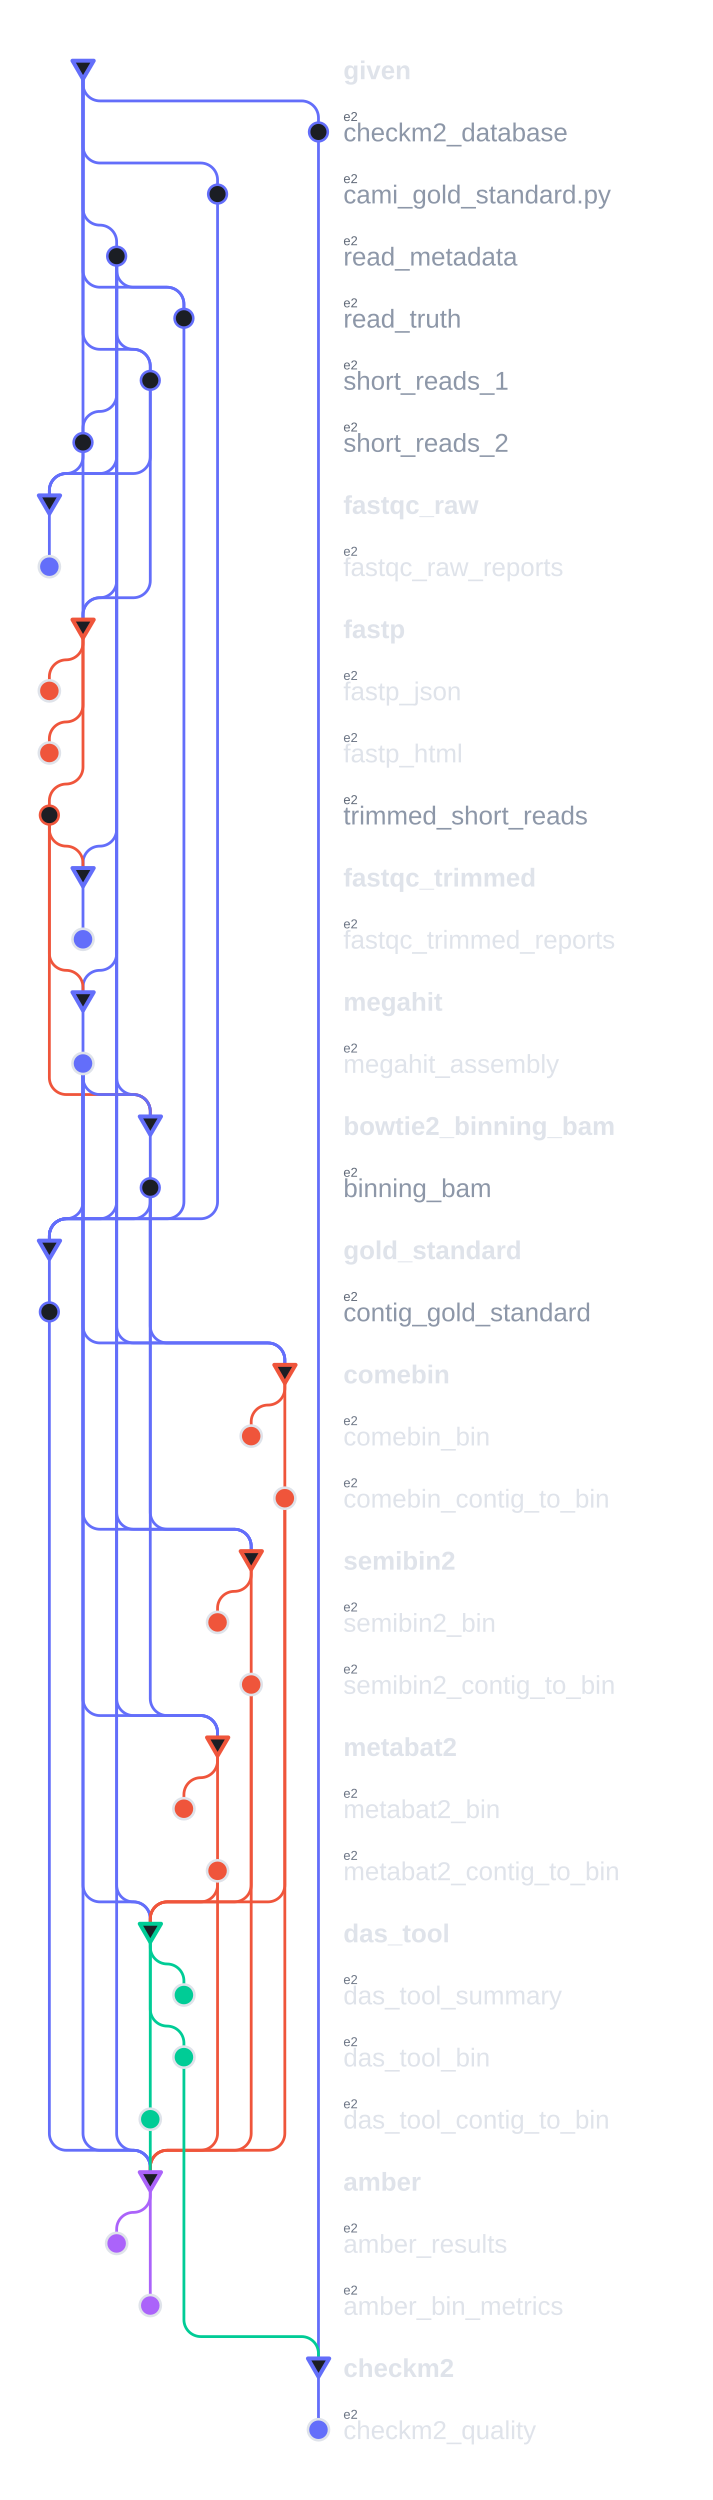
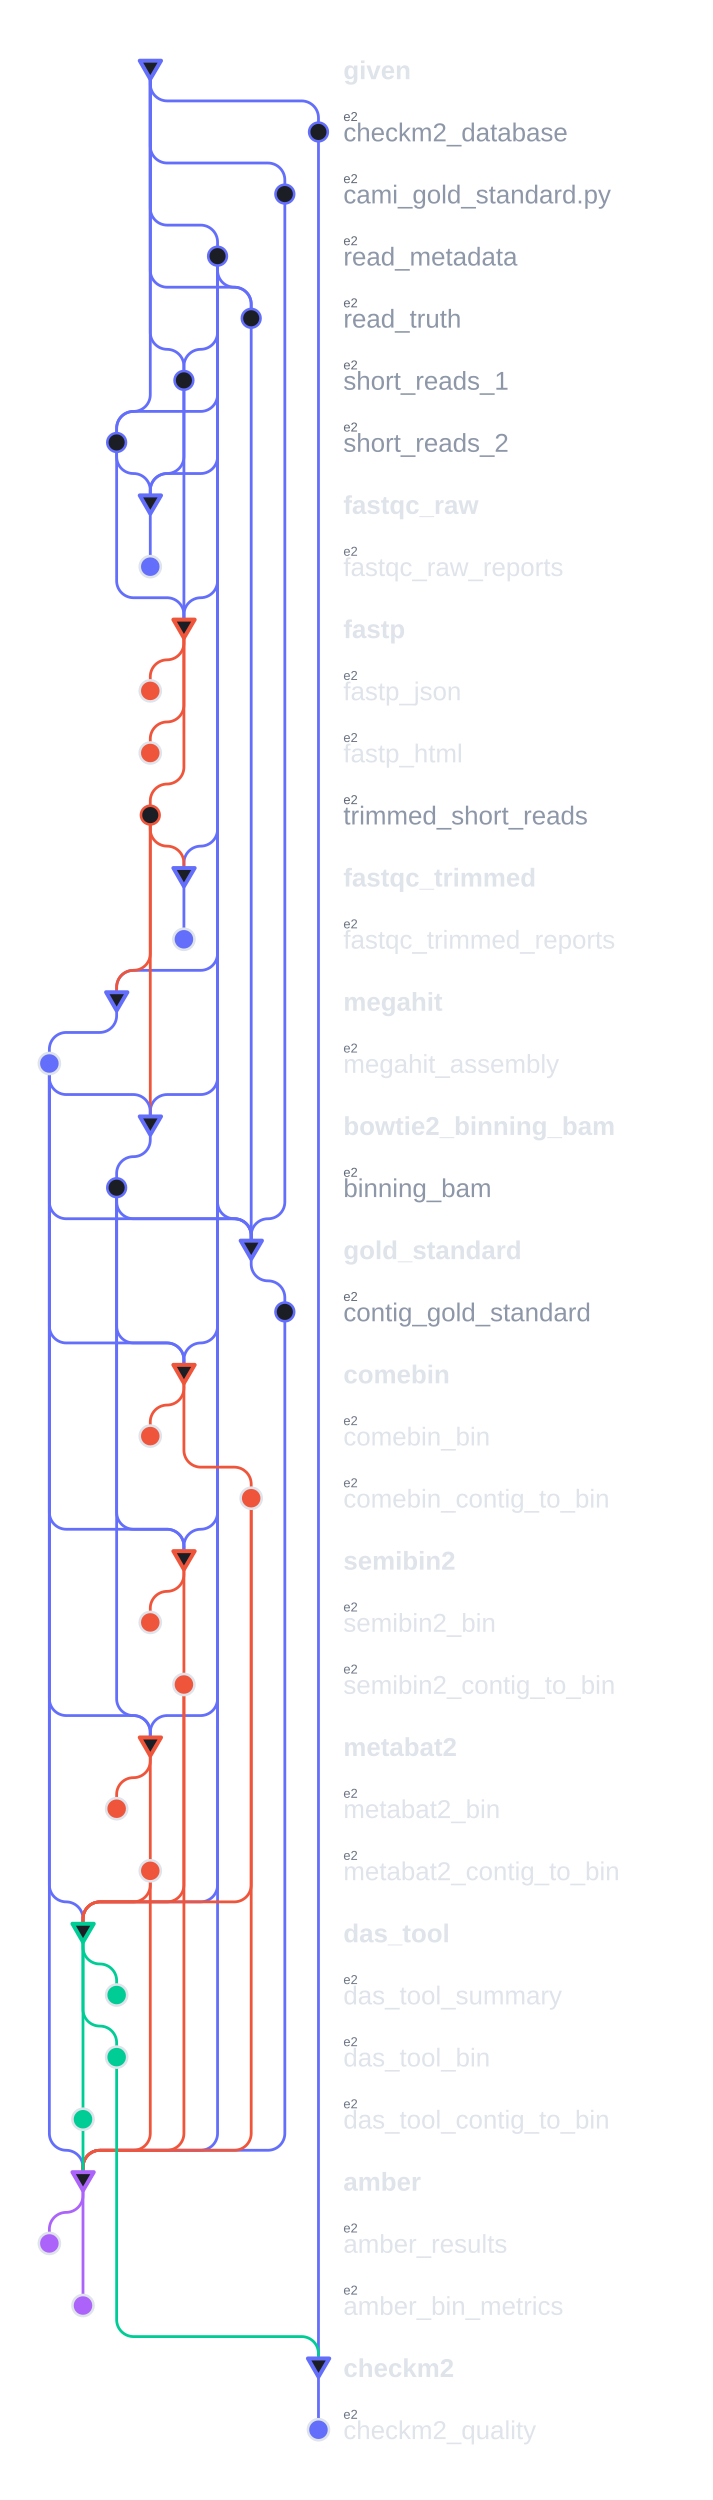
<svg xmlns="http://www.w3.org/2000/svg" width="358" height="1256" viewBox="0 0 358 1256">
  <g fill="none" stroke="#8D97A8" stroke-width="1.4" stroke-linejoin="round" stroke-linecap="round">
-     <path d="M 41.7,39.7 L 41.7,42.2 A 8.5,8.5 0 0 0 50.2,50.7 L 151.6,50.7 A 8.5,8.5 0 0 1 160.0,59.2 L 160.0,61.6" stroke="#636EFA" />
-     <path d="M 41.7,39.7 L 41.7,73.5 A 8.5,8.5 0 0 0 50.2,81.9 L 100.9,81.9 A 8.5,8.5 0 0 1 109.3,90.4 L 109.3,92.8" stroke="#636EFA" />
-     <path d="M 41.7,39.7 L 41.7,104.6 A 8.4,8.4 0 0 0 50.2,113.1 A 8.4,8.4 0 0 1 58.6,121.5 L 58.6,124.0" stroke="#636EFA" />
-     <path d="M 41.7,39.7 L 41.7,135.9 A 8.5,8.5 0 0 0 50.2,144.3 L 84.0,144.3 A 8.5,8.5 0 0 1 92.4,152.8 L 92.4,155.2" stroke="#636EFA" />
-     <path d="M 41.7,39.7 L 41.7,167.1 A 8.5,8.5 0 0 0 50.2,175.5 L 67.1,175.5 A 8.5,8.5 0 0 1 75.5,183.9 L 75.5,186.4" stroke="#636EFA" />
-     <path d="M 41.7,39.7 L 41.7,217.6" stroke="#636EFA" />
+     <path d="M 75.5,39.7 L 75.5,42.2 A 8.5,8.5 0 0 0 84.0,50.7 L 151.6,50.7 A 8.5,8.5 0 0 1 160.0,59.2 L 160.0,61.6" stroke="#636EFA" />
+     <path d="M 75.5,39.7 L 75.5,73.5 A 8.5,8.5 0 0 0 84.0,81.9 L 134.7,81.9 A 8.5,8.5 0 0 1 143.1,90.4 L 143.1,92.8" stroke="#636EFA" />
+     <path d="M 75.5,39.7 L 75.5,104.6 A 8.5,8.5 0 0 0 84.0,113.1 L 100.9,113.1 A 8.5,8.5 0 0 1 109.3,121.5 L 109.3,124.0" stroke="#636EFA" />
+     <path d="M 75.5,39.7 L 75.5,135.9 A 8.5,8.5 0 0 0 84.0,144.3 L 117.8,144.3 A 8.5,8.5 0 0 1 126.2,152.8 L 126.2,155.2" stroke="#636EFA" />
+     <path d="M 75.5,39.7 L 75.5,167.1 A 8.5,8.5 0 0 0 84.0,175.5 A 8.5,8.5 0 0 1 92.4,183.9 L 92.4,186.4" stroke="#636EFA" />
+     <path d="M 75.5,39.7 L 75.5,198.2 A 8.4,8.4 0 0 1 67.1,206.7 A 8.4,8.4 0 0 0 58.6,215.1 L 58.6,217.6" stroke="#636EFA" />
    <path d="M 160.0,71.0 L 160.0,1184.9" stroke="#636EFA" />
-     <path d="M 109.3,102.2 L 109.3,603.8 A 8.5,8.5 0 0 1 100.9,612.3 L 33.3,612.3 A 8.5,8.5 0 0 0 24.8,620.8 L 24.8,623.3" stroke="#636EFA" />
-     <path d="M 58.6,133.4 L 58.6,135.9 A 8.5,8.5 0 0 0 67.1,144.3 L 84.0,144.3 A 8.5,8.5 0 0 1 92.4,152.8 L 92.4,155.2" stroke="#636EFA" />
-     <path d="M 58.6,133.4 L 58.6,167.1 A 8.4,8.4 0 0 0 67.1,175.5 A 8.4,8.4 0 0 1 75.5,183.9 L 75.5,186.4" stroke="#636EFA" />
-     <path d="M 58.6,133.4 L 58.6,198.2 A 8.4,8.4 0 0 1 50.2,206.7 A 8.4,8.4 0 0 0 41.7,215.1 L 41.7,217.6" stroke="#636EFA" />
-     <path d="M 58.6,133.4 L 58.6,229.4 A 8.5,8.5 0 0 1 50.2,237.9 L 33.3,237.9 A 8.5,8.5 0 0 0 24.8,246.3 L 24.8,248.9" stroke="#636EFA" />
-     <path d="M 58.6,133.4 L 58.6,291.8 A 8.4,8.4 0 0 1 50.2,300.3 A 8.4,8.4 0 0 0 41.7,308.7 L 41.7,311.3" stroke="#636EFA" />
-     <path d="M 58.6,133.4 L 58.6,416.7 A 8.4,8.4 0 0 1 50.2,425.1 A 8.4,8.4 0 0 0 41.7,433.6 L 41.7,436.1" stroke="#636EFA" />
-     <path d="M 58.6,133.4 L 58.6,479.1 A 8.4,8.4 0 0 1 50.2,487.5 A 8.4,8.4 0 0 0 41.7,495.9 L 41.7,498.5" stroke="#636EFA" />
-     <path d="M 58.6,133.4 L 58.6,541.4 A 8.4,8.4 0 0 0 67.1,549.9 A 8.4,8.4 0 0 1 75.5,558.4 L 75.5,560.9" stroke="#636EFA" />
-     <path d="M 58.6,133.4 L 58.6,603.8 A 8.5,8.5 0 0 1 50.2,612.3 L 33.3,612.3 A 8.5,8.5 0 0 0 24.8,620.8 L 24.8,623.3" stroke="#636EFA" />
-     <path d="M 58.6,133.4 L 58.6,666.2 A 8.5,8.5 0 0 0 67.1,674.7 L 134.7,674.7 A 8.5,8.5 0 0 1 143.1,683.2 L 143.1,685.7" stroke="#636EFA" />
-     <path d="M 58.6,133.4 L 58.6,759.8 A 8.5,8.5 0 0 0 67.1,768.3 L 117.8,768.3 A 8.5,8.5 0 0 1 126.2,776.8 L 126.2,779.3" stroke="#636EFA" />
-     <path d="M 58.6,133.4 L 58.6,853.4 A 8.5,8.5 0 0 0 67.1,861.9 L 100.9,861.9 A 8.5,8.5 0 0 1 109.3,870.4 L 109.3,872.9" stroke="#636EFA" />
-     <path d="M 58.6,133.4 L 58.6,947.0 A 8.4,8.4 0 0 0 67.1,955.5 A 8.4,8.4 0 0 1 75.5,964.0 L 75.5,966.5" stroke="#636EFA" />
-     <path d="M 58.6,133.4 L 58.6,1071.8 A 8.4,8.4 0 0 0 67.1,1080.3 A 8.4,8.4 0 0 1 75.5,1088.8 L 75.5,1091.3" stroke="#636EFA" />
-     <path d="M 92.4,164.6 L 92.4,603.8 A 8.5,8.5 0 0 1 84.0,612.3 L 33.3,612.3 A 8.5,8.5 0 0 0 24.8,620.8 L 24.8,623.3" stroke="#636EFA" />
-     <path d="M 75.5,195.8 L 75.5,229.4 A 8.5,8.5 0 0 1 67.1,237.9 L 33.3,237.9 A 8.5,8.5 0 0 0 24.8,246.3 L 24.8,248.9" stroke="#636EFA" />
-     <path d="M 75.5,195.8 L 75.5,291.8 A 8.5,8.5 0 0 1 67.1,300.3 L 50.2,300.3 A 8.5,8.5 0 0 0 41.7,308.7 L 41.7,311.3" stroke="#636EFA" />
-     <path d="M 41.7,227.0 L 41.7,229.4 A 8.5,8.5 0 0 1 33.3,237.9 A 8.5,8.5 0 0 0 24.8,246.3 L 24.8,248.9" stroke="#636EFA" />
-     <path d="M 41.7,227.0 L 41.7,311.3" stroke="#636EFA" />
-     <path d="M 24.8,258.1 L 24.8,279.4" stroke="#636EFA" />
-     <path d="M 41.7,320.5 L 41.7,323.1 A 8.5,8.5 0 0 1 33.3,331.5 A 8.5,8.5 0 0 0 24.8,339.9 L 24.8,341.8" stroke="#EF553B" />
-     <path d="M 41.7,320.5 L 41.7,354.2 A 8.5,8.5 0 0 1 33.3,362.7 A 8.5,8.5 0 0 0 24.8,371.1 L 24.8,373.0" stroke="#EF553B" />
-     <path d="M 41.7,320.5 L 41.7,385.4 A 8.5,8.5 0 0 1 33.3,393.9 A 8.5,8.5 0 0 0 24.8,402.3 L 24.8,404.8" stroke="#EF553B" />
-     <path d="M 24.8,414.2 L 24.8,416.7 A 8.5,8.5 0 0 0 33.3,425.1 A 8.5,8.5 0 0 1 41.7,433.6 L 41.7,436.1" stroke="#EF553B" />
-     <path d="M 24.8,414.2 L 24.8,479.1 A 8.5,8.5 0 0 0 33.3,487.5 A 8.5,8.5 0 0 1 41.7,495.9 L 41.7,498.5" stroke="#EF553B" />
-     <path d="M 24.8,414.2 L 24.8,541.4 A 8.5,8.5 0 0 0 33.3,549.9 L 67.1,549.9 A 8.5,8.5 0 0 1 75.5,558.4 L 75.5,560.9" stroke="#EF553B" />
-     <path d="M 41.7,445.3 L 41.7,466.6" stroke="#636EFA" />
-     <path d="M 41.7,507.7 L 41.7,529.0" stroke="#636EFA" />
-     <path d="M 41.7,539.6 L 41.7,541.4 A 8.5,8.5 0 0 0 50.2,549.9 L 67.1,549.9 A 8.5,8.5 0 0 1 75.5,558.4 L 75.5,560.9" stroke="#636EFA" />
-     <path d="M 41.7,539.6 L 41.7,603.8 A 8.5,8.5 0 0 1 33.3,612.3 A 8.5,8.5 0 0 0 24.8,620.8 L 24.8,623.3" stroke="#636EFA" />
-     <path d="M 41.7,539.6 L 41.7,666.2 A 8.5,8.5 0 0 0 50.2,674.7 L 134.7,674.7 A 8.5,8.5 0 0 1 143.1,683.2 L 143.1,685.7" stroke="#636EFA" />
-     <path d="M 41.7,539.6 L 41.7,759.8 A 8.5,8.5 0 0 0 50.2,768.3 L 117.8,768.3 A 8.5,8.5 0 0 1 126.2,776.8 L 126.2,779.3" stroke="#636EFA" />
-     <path d="M 41.7,539.6 L 41.7,853.4 A 8.5,8.5 0 0 0 50.2,861.9 L 100.9,861.9 A 8.5,8.5 0 0 1 109.3,870.4 L 109.3,872.9" stroke="#636EFA" />
-     <path d="M 41.7,539.6 L 41.7,947.0 A 8.5,8.5 0 0 0 50.2,955.5 L 67.1,955.5 A 8.5,8.5 0 0 1 75.5,964.0 L 75.5,966.5" stroke="#636EFA" />
-     <path d="M 41.7,539.6 L 41.7,1071.8 A 8.5,8.5 0 0 0 50.2,1080.3 L 67.1,1080.3 A 8.5,8.5 0 0 1 75.5,1088.8 L 75.5,1091.3" stroke="#636EFA" />
-     <path d="M 75.5,570.1 L 75.5,592.0" stroke="#636EFA" />
-     <path d="M 75.5,601.4 L 75.5,603.8 A 8.5,8.5 0 0 1 67.1,612.3 L 33.3,612.3 A 8.5,8.5 0 0 0 24.8,620.8 L 24.8,623.3" stroke="#636EFA" />
-     <path d="M 75.5,601.4 L 75.5,666.2 A 8.5,8.5 0 0 0 84.0,674.7 L 134.7,674.7 A 8.5,8.5 0 0 1 143.1,683.2 L 143.1,685.7" stroke="#636EFA" />
-     <path d="M 75.5,601.4 L 75.5,759.8 A 8.5,8.5 0 0 0 84.0,768.3 L 117.8,768.3 A 8.5,8.5 0 0 1 126.2,776.8 L 126.2,779.3" stroke="#636EFA" />
-     <path d="M 75.5,601.4 L 75.5,853.4 A 8.5,8.5 0 0 0 84.0,861.9 L 100.9,861.9 A 8.5,8.5 0 0 1 109.3,870.4 L 109.3,872.9" stroke="#636EFA" />
-     <path d="M 24.8,632.5 L 24.8,654.4" stroke="#636EFA" />
-     <path d="M 24.8,663.8 L 24.8,1071.8 A 8.5,8.5 0 0 0 33.3,1080.3 L 67.1,1080.3 A 8.5,8.5 0 0 1 75.5,1088.8 L 75.5,1091.3" stroke="#636EFA" />
-     <path d="M 143.1,694.9 L 143.1,697.4 A 8.4,8.4 0 0 1 134.7,705.9 A 8.4,8.4 0 0 0 126.2,714.4 L 126.2,716.2" stroke="#EF553B" />
-     <path d="M 143.1,694.9 L 143.1,747.4" stroke="#EF553B" />
-     <path d="M 143.1,758.0 L 143.1,947.0 A 8.5,8.5 0 0 1 134.7,955.5 L 84.0,955.5 A 8.5,8.5 0 0 0 75.5,964.0 L 75.5,966.5" stroke="#EF553B" />
-     <path d="M 143.1,758.0 L 143.1,1071.8 A 8.5,8.5 0 0 1 134.7,1080.3 L 84.0,1080.3 A 8.5,8.5 0 0 0 75.5,1088.8 L 75.5,1091.3" stroke="#EF553B" />
-     <path d="M 126.2,788.5 L 126.2,791.0 A 8.4,8.4 0 0 1 117.8,799.5 A 8.4,8.4 0 0 0 109.3,808.0 L 109.3,809.8" stroke="#EF553B" />
-     <path d="M 126.2,788.5 L 126.2,841.0" stroke="#EF553B" />
-     <path d="M 126.2,851.6 L 126.2,947.0 A 8.5,8.5 0 0 1 117.8,955.5 L 84.0,955.5 A 8.5,8.5 0 0 0 75.5,964.0 L 75.5,966.5" stroke="#EF553B" />
-     <path d="M 126.2,851.6 L 126.2,1071.8 A 8.5,8.5 0 0 1 117.8,1080.3 L 84.0,1080.3 A 8.5,8.5 0 0 0 75.5,1088.8 L 75.5,1091.3" stroke="#EF553B" />
-     <path d="M 109.3,882.1 L 109.3,884.6 A 8.5,8.5 0 0 1 100.9,893.1 A 8.5,8.5 0 0 0 92.4,901.5 L 92.4,903.4" stroke="#EF553B" />
-     <path d="M 109.3,882.1 L 109.3,934.6" stroke="#EF553B" />
-     <path d="M 109.3,945.2 L 109.3,947.0 A 8.5,8.5 0 0 1 100.9,955.5 L 84.0,955.5 A 8.5,8.5 0 0 0 75.5,964.0 L 75.5,966.5" stroke="#EF553B" />
-     <path d="M 109.3,945.2 L 109.3,1071.8 A 8.5,8.5 0 0 1 100.9,1080.3 L 84.0,1080.3 A 8.5,8.5 0 0 0 75.5,1088.8 L 75.5,1091.3" stroke="#EF553B" />
-     <path d="M 75.5,975.7 L 75.5,978.2 A 8.5,8.5 0 0 0 84.0,986.7 A 8.5,8.5 0 0 1 92.4,995.2 L 92.4,997.0" stroke="#00CC96" />
-     <path d="M 75.5,975.7 L 75.5,1009.4 A 8.5,8.5 0 0 0 84.0,1017.9 A 8.5,8.5 0 0 1 92.4,1026.3 L 92.4,1028.2" stroke="#00CC96" />
-     <path d="M 75.5,975.7 L 75.5,1059.4" stroke="#00CC96" />
-     <path d="M 92.4,1038.8 L 92.4,1165.5 A 8.5,8.5 0 0 0 100.9,1173.9 L 151.6,1173.9 A 8.5,8.5 0 0 1 160.0,1182.4 L 160.0,1184.9" stroke="#00CC96" />
-     <path d="M 75.5,1070.0 L 75.5,1091.3" stroke="#00CC96" />
-     <path d="M 75.5,1100.5 L 75.5,1103.0 A 8.4,8.4 0 0 1 67.1,1111.5 A 8.4,8.4 0 0 0 58.6,1120.0 L 58.6,1121.8" stroke="#AB63FA" />
-     <path d="M 75.5,1100.5 L 75.5,1153.0" stroke="#AB63FA" />
+     <path d="M 143.1,102.2 L 143.1,603.8 A 8.4,8.4 0 0 1 134.7,612.3 A 8.4,8.4 0 0 0 126.2,620.8 L 126.2,623.3" stroke="#636EFA" />
+     <path d="M 109.3,133.4 L 109.3,135.9 A 8.4,8.4 0 0 0 117.8,144.3 A 8.4,8.4 0 0 1 126.2,152.8 L 126.2,155.2" stroke="#636EFA" />
+     <path d="M 109.3,133.4 L 109.3,167.1 A 8.5,8.5 0 0 1 100.9,175.5 A 8.5,8.5 0 0 0 92.4,183.9 L 92.4,186.4" stroke="#636EFA" />
+     <path d="M 109.3,133.4 L 109.3,198.2 A 8.5,8.5 0 0 1 100.9,206.7 L 67.1,206.7 A 8.5,8.5 0 0 0 58.6,215.1 L 58.6,217.6" stroke="#636EFA" />
+     <path d="M 109.3,133.4 L 109.3,229.4 A 8.5,8.5 0 0 1 100.9,237.9 L 84.0,237.9 A 8.5,8.5 0 0 0 75.5,246.3 L 75.5,248.9" stroke="#636EFA" />
+     <path d="M 109.3,133.4 L 109.3,291.8 A 8.5,8.5 0 0 1 100.9,300.3 A 8.5,8.5 0 0 0 92.4,308.7 L 92.4,311.3" stroke="#636EFA" />
+     <path d="M 109.3,133.4 L 109.3,416.7 A 8.5,8.5 0 0 1 100.9,425.1 A 8.5,8.5 0 0 0 92.4,433.6 L 92.4,436.1" stroke="#636EFA" />
+     <path d="M 109.3,133.4 L 109.3,479.1 A 8.5,8.5 0 0 1 100.9,487.5 L 67.1,487.5 A 8.5,8.5 0 0 0 58.6,495.9 L 58.6,498.5" stroke="#636EFA" />
+     <path d="M 109.3,133.4 L 109.3,541.4 A 8.5,8.5 0 0 1 100.9,549.9 L 84.0,549.9 A 8.5,8.5 0 0 0 75.5,558.4 L 75.5,560.9" stroke="#636EFA" />
+     <path d="M 109.3,133.4 L 109.3,603.8 A 8.4,8.4 0 0 0 117.8,612.3 A 8.4,8.4 0 0 1 126.2,620.8 L 126.2,623.3" stroke="#636EFA" />
+     <path d="M 109.3,133.4 L 109.3,666.2 A 8.5,8.5 0 0 1 100.9,674.7 A 8.5,8.5 0 0 0 92.4,683.2 L 92.4,685.7" stroke="#636EFA" />
+     <path d="M 109.3,133.4 L 109.3,759.8 A 8.5,8.5 0 0 1 100.9,768.3 A 8.5,8.5 0 0 0 92.4,776.8 L 92.4,779.3" stroke="#636EFA" />
+     <path d="M 109.3,133.4 L 109.3,853.4 A 8.5,8.5 0 0 1 100.9,861.9 L 84.0,861.9 A 8.5,8.5 0 0 0 75.5,870.4 L 75.5,872.9" stroke="#636EFA" />
+     <path d="M 109.3,133.4 L 109.3,947.0 A 8.5,8.5 0 0 1 100.9,955.5 L 50.2,955.5 A 8.5,8.5 0 0 0 41.7,964.0 L 41.7,966.5" stroke="#636EFA" />
+     <path d="M 109.3,133.4 L 109.3,1071.8 A 8.5,8.5 0 0 1 100.9,1080.3 L 50.2,1080.3 A 8.5,8.5 0 0 0 41.7,1088.8 L 41.7,1091.3" stroke="#636EFA" />
+     <path d="M 126.2,164.6 L 126.2,623.3" stroke="#636EFA" />
+     <path d="M 92.4,195.8 L 92.4,229.4 A 8.5,8.5 0 0 1 84.0,237.9 A 8.5,8.5 0 0 0 75.5,246.3 L 75.5,248.9" stroke="#636EFA" />
+     <path d="M 92.4,195.8 L 92.4,311.3" stroke="#636EFA" />
+     <path d="M 58.6,227.0 L 58.6,229.4 A 8.4,8.4 0 0 0 67.1,237.9 A 8.4,8.4 0 0 1 75.5,246.3 L 75.5,248.9" stroke="#636EFA" />
+     <path d="M 58.6,227.0 L 58.6,291.8 A 8.5,8.5 0 0 0 67.1,300.3 L 84.0,300.3 A 8.5,8.5 0 0 1 92.4,308.7 L 92.4,311.3" stroke="#636EFA" />
+     <path d="M 75.5,258.1 L 75.5,279.4" stroke="#636EFA" />
+     <path d="M 92.4,320.5 L 92.4,323.1 A 8.5,8.5 0 0 1 84.0,331.5 A 8.5,8.5 0 0 0 75.5,339.9 L 75.5,341.8" stroke="#EF553B" />
+     <path d="M 92.4,320.5 L 92.4,354.2 A 8.5,8.5 0 0 1 84.0,362.7 A 8.5,8.5 0 0 0 75.5,371.1 L 75.5,373.0" stroke="#EF553B" />
+     <path d="M 92.4,320.5 L 92.4,385.4 A 8.5,8.5 0 0 1 84.0,393.9 A 8.5,8.5 0 0 0 75.5,402.3 L 75.5,404.8" stroke="#EF553B" />
+     <path d="M 75.5,414.2 L 75.5,416.7 A 8.5,8.5 0 0 0 84.0,425.1 A 8.5,8.5 0 0 1 92.4,433.6 L 92.4,436.1" stroke="#EF553B" />
+     <path d="M 75.5,414.2 L 75.5,479.1 A 8.4,8.4 0 0 1 67.1,487.5 A 8.4,8.4 0 0 0 58.6,495.9 L 58.6,498.5" stroke="#EF553B" />
+     <path d="M 75.5,414.2 L 75.5,560.9" stroke="#EF553B" />
+     <path d="M 92.4,445.3 L 92.4,466.6" stroke="#636EFA" />
+     <path d="M 58.6,507.7 L 58.6,510.2 A 8.5,8.5 0 0 1 50.2,518.7 L 33.3,518.7 A 8.5,8.5 0 0 0 24.8,527.1 L 24.8,529.0" stroke="#636EFA" />
+     <path d="M 24.8,539.6 L 24.8,541.4 A 8.5,8.5 0 0 0 33.3,549.9 L 67.1,549.9 A 8.5,8.5 0 0 1 75.5,558.4 L 75.5,560.9" stroke="#636EFA" />
+     <path d="M 24.8,539.6 L 24.8,603.8 A 8.5,8.5 0 0 0 33.3,612.3 L 117.8,612.3 A 8.5,8.5 0 0 1 126.2,620.8 L 126.2,623.3" stroke="#636EFA" />
+     <path d="M 24.8,539.6 L 24.8,666.2 A 8.5,8.5 0 0 0 33.3,674.7 L 84.0,674.7 A 8.5,8.5 0 0 1 92.4,683.2 L 92.4,685.7" stroke="#636EFA" />
+     <path d="M 24.8,539.6 L 24.8,759.8 A 8.5,8.5 0 0 0 33.3,768.3 L 84.0,768.3 A 8.5,8.5 0 0 1 92.4,776.8 L 92.4,779.3" stroke="#636EFA" />
+     <path d="M 24.8,539.6 L 24.8,853.4 A 8.5,8.5 0 0 0 33.3,861.9 L 67.1,861.9 A 8.5,8.5 0 0 1 75.5,870.4 L 75.5,872.9" stroke="#636EFA" />
+     <path d="M 24.8,539.6 L 24.8,947.0 A 8.5,8.5 0 0 0 33.3,955.5 A 8.5,8.5 0 0 1 41.7,964.0 L 41.7,966.5" stroke="#636EFA" />
+     <path d="M 24.8,539.6 L 24.8,1071.8 A 8.5,8.5 0 0 0 33.3,1080.3 A 8.5,8.5 0 0 1 41.7,1088.8 L 41.7,1091.3" stroke="#636EFA" />
+     <path d="M 75.5,570.1 L 75.5,572.6 A 8.4,8.4 0 0 1 67.1,581.1 A 8.4,8.4 0 0 0 58.6,589.5 L 58.6,592.0" stroke="#636EFA" />
+     <path d="M 58.6,601.4 L 58.6,603.8 A 8.5,8.5 0 0 0 67.1,612.3 L 117.8,612.3 A 8.5,8.5 0 0 1 126.2,620.8 L 126.2,623.3" stroke="#636EFA" />
+     <path d="M 58.6,601.4 L 58.6,666.2 A 8.5,8.5 0 0 0 67.1,674.7 L 84.0,674.7 A 8.5,8.5 0 0 1 92.4,683.2 L 92.4,685.7" stroke="#636EFA" />
+     <path d="M 58.6,601.4 L 58.6,759.8 A 8.5,8.5 0 0 0 67.1,768.3 L 84.0,768.3 A 8.5,8.5 0 0 1 92.4,776.8 L 92.4,779.3" stroke="#636EFA" />
+     <path d="M 58.6,601.4 L 58.6,853.4 A 8.4,8.4 0 0 0 67.1,861.9 A 8.4,8.4 0 0 1 75.5,870.4 L 75.5,872.9" stroke="#636EFA" />
+     <path d="M 126.2,632.5 L 126.2,635.0 A 8.4,8.4 0 0 0 134.7,643.5 A 8.4,8.4 0 0 1 143.1,652.0 L 143.1,654.4" stroke="#636EFA" />
+     <path d="M 143.1,663.8 L 143.1,1071.8 A 8.5,8.5 0 0 1 134.7,1080.3 L 50.2,1080.3 A 8.5,8.5 0 0 0 41.7,1088.8 L 41.7,1091.3" stroke="#636EFA" />
+     <path d="M 92.4,694.9 L 92.4,697.4 A 8.5,8.5 0 0 1 84.0,705.9 A 8.5,8.5 0 0 0 75.5,714.4 L 75.5,716.2" stroke="#EF553B" />
+     <path d="M 92.4,694.9 L 92.4,728.6 A 8.5,8.5 0 0 0 100.9,737.1 L 117.8,737.1 A 8.5,8.5 0 0 1 126.2,745.5 L 126.2,747.4" stroke="#EF553B" />
+     <path d="M 126.2,758.0 L 126.2,947.0 A 8.5,8.5 0 0 1 117.8,955.5 L 50.2,955.5 A 8.5,8.5 0 0 0 41.7,964.0 L 41.7,966.5" stroke="#EF553B" />
+     <path d="M 126.2,758.0 L 126.2,1071.8 A 8.5,8.5 0 0 1 117.8,1080.3 L 50.2,1080.3 A 8.5,8.5 0 0 0 41.7,1088.8 L 41.7,1091.3" stroke="#EF553B" />
+     <path d="M 92.4,788.5 L 92.4,791.0 A 8.5,8.5 0 0 1 84.0,799.5 A 8.5,8.5 0 0 0 75.5,808.0 L 75.5,809.8" stroke="#EF553B" />
+     <path d="M 92.4,788.5 L 92.4,841.0" stroke="#EF553B" />
+     <path d="M 92.4,851.6 L 92.4,947.0 A 8.5,8.5 0 0 1 84.0,955.5 L 50.2,955.5 A 8.5,8.5 0 0 0 41.7,964.0 L 41.7,966.5" stroke="#EF553B" />
+     <path d="M 92.4,851.6 L 92.4,1071.8 A 8.5,8.5 0 0 1 84.0,1080.3 L 50.2,1080.3 A 8.5,8.5 0 0 0 41.7,1088.8 L 41.7,1091.3" stroke="#EF553B" />
+     <path d="M 75.5,882.1 L 75.5,884.6 A 8.4,8.4 0 0 1 67.1,893.1 A 8.4,8.4 0 0 0 58.6,901.5 L 58.6,903.4" stroke="#EF553B" />
+     <path d="M 75.5,882.1 L 75.5,934.6" stroke="#EF553B" />
+     <path d="M 75.5,945.2 L 75.5,947.0 A 8.5,8.5 0 0 1 67.1,955.5 L 50.2,955.5 A 8.5,8.5 0 0 0 41.7,964.0 L 41.7,966.5" stroke="#EF553B" />
+     <path d="M 75.5,945.2 L 75.5,1071.8 A 8.5,8.5 0 0 1 67.1,1080.3 L 50.2,1080.3 A 8.5,8.5 0 0 0 41.7,1088.8 L 41.7,1091.3" stroke="#EF553B" />
+     <path d="M 41.7,975.7 L 41.7,978.2 A 8.4,8.4 0 0 0 50.2,986.7 A 8.4,8.4 0 0 1 58.6,995.2 L 58.6,997.0" stroke="#00CC96" />
+     <path d="M 41.7,975.7 L 41.7,1009.4 A 8.4,8.4 0 0 0 50.2,1017.9 A 8.4,8.4 0 0 1 58.6,1026.3 L 58.6,1028.2" stroke="#00CC96" />
+     <path d="M 41.7,975.7 L 41.7,1059.4" stroke="#00CC96" />
+     <path d="M 58.6,1038.8 L 58.6,1165.5 A 8.5,8.5 0 0 0 67.1,1173.9 L 151.6,1173.9 A 8.5,8.5 0 0 1 160.0,1182.4 L 160.0,1184.9" stroke="#00CC96" />
+     <path d="M 41.7,1070.0 L 41.7,1091.3" stroke="#00CC96" />
+     <path d="M 41.7,1100.5 L 41.7,1103.0 A 8.5,8.5 0 0 1 33.3,1111.5 A 8.5,8.5 0 0 0 24.8,1120.0 L 24.8,1121.8" stroke="#AB63FA" />
+     <path d="M 41.7,1100.5 L 41.7,1153.0" stroke="#AB63FA" />
    <path d="M 160.0,1194.1 L 160.0,1215.4" stroke="#636EFA" />
  </g>
  <g>
-     <polygon points="36.4,30.5 47.1,30.5 41.7,39.7" fill="#1B1E24" stroke="#636EFA" stroke-width="2.0" stroke-linejoin="round" />
+     <polygon points="70.2,30.5 80.9,30.5 75.5,39.7" fill="#1B1E24" stroke="#636EFA" stroke-width="2.0" stroke-linejoin="round" />
    <text x="172.5" y="39.8" font-family="Arial" font-size="13" fill="#DFE3EA" font-weight="600" text-anchor="start">given</text>
  </g>
  <g>
    <circle cx="160.0" cy="66.3" r="4.7" fill="#1B1E24" stroke="#636EFA" stroke-width="1.3" />
    <text x="172.5" y="60.8" font-family="Arial" font-size="6.5" fill="#5F6877" text-anchor="start">e2</text>
    <text x="172.5" y="71.0" font-family="Arial" font-size="13" fill="#8D97A8" font-weight="normal" text-anchor="start">checkm2_database</text>
  </g>
  <g>
-     <circle cx="109.3" cy="97.5" r="4.7" fill="#1B1E24" stroke="#636EFA" stroke-width="1.3" />
+     <circle cx="143.1" cy="97.5" r="4.7" fill="#1B1E24" stroke="#636EFA" stroke-width="1.3" />
    <text x="172.5" y="92.0" font-family="Arial" font-size="6.5" fill="#5F6877" text-anchor="start">e2</text>
    <text x="172.5" y="102.2" font-family="Arial" font-size="13" fill="#8D97A8" font-weight="normal" text-anchor="start">cami_gold_standard.py</text>
  </g>
  <g>
-     <circle cx="58.6" cy="128.7" r="4.7" fill="#1B1E24" stroke="#636EFA" stroke-width="1.3" />
+     <circle cx="109.3" cy="128.7" r="4.7" fill="#1B1E24" stroke="#636EFA" stroke-width="1.3" />
    <text x="172.5" y="123.2" font-family="Arial" font-size="6.5" fill="#5F6877" text-anchor="start">e2</text>
    <text x="172.5" y="133.4" font-family="Arial" font-size="13" fill="#8D97A8" font-weight="normal" text-anchor="start">read_metadata</text>
  </g>
  <g>
-     <circle cx="92.4" cy="159.9" r="4.7" fill="#1B1E24" stroke="#636EFA" stroke-width="1.3" />
+     <circle cx="126.2" cy="159.9" r="4.7" fill="#1B1E24" stroke="#636EFA" stroke-width="1.3" />
    <text x="172.5" y="154.4" font-family="Arial" font-size="6.5" fill="#5F6877" text-anchor="start">e2</text>
    <text x="172.5" y="164.6" font-family="Arial" font-size="13" fill="#8D97A8" font-weight="normal" text-anchor="start">read_truth</text>
  </g>
  <g>
-     <circle cx="75.5" cy="191.1" r="4.7" fill="#1B1E24" stroke="#636EFA" stroke-width="1.3" />
+     <circle cx="92.4" cy="191.1" r="4.7" fill="#1B1E24" stroke="#636EFA" stroke-width="1.3" />
    <text x="172.5" y="185.6" font-family="Arial" font-size="6.5" fill="#5F6877" text-anchor="start">e2</text>
    <text x="172.5" y="195.8" font-family="Arial" font-size="13" fill="#8D97A8" font-weight="normal" text-anchor="start">short_reads_1</text>
  </g>
  <g>
-     <circle cx="41.7" cy="222.3" r="4.7" fill="#1B1E24" stroke="#636EFA" stroke-width="1.3" />
+     <circle cx="58.6" cy="222.3" r="4.7" fill="#1B1E24" stroke="#636EFA" stroke-width="1.3" />
    <text x="172.5" y="216.8" font-family="Arial" font-size="6.5" fill="#5F6877" text-anchor="start">e2</text>
    <text x="172.5" y="227.0" font-family="Arial" font-size="13" fill="#8D97A8" font-weight="normal" text-anchor="start">short_reads_2</text>
  </g>
  <g>
-     <polygon points="19.5,248.9 30.2,248.9 24.8,258.1" fill="#1B1E24" stroke="#636EFA" stroke-width="2.0" stroke-linejoin="round" />
+     <polygon points="70.2,248.9 80.9,248.9 75.5,258.1" fill="#1B1E24" stroke="#636EFA" stroke-width="2.0" stroke-linejoin="round" />
    <text x="172.5" y="258.2" font-family="Arial" font-size="13" fill="#DFE3EA" font-weight="600" text-anchor="start">fastqc_raw</text>
  </g>
  <g>
-     <circle cx="24.8" cy="284.7" r="5.3" fill="#636EFA" stroke="#DFE3EA" stroke-width="1.3" />
+     <circle cx="75.5" cy="284.7" r="5.3" fill="#636EFA" stroke="#DFE3EA" stroke-width="1.3" />
    <text x="172.5" y="279.2" font-family="Arial" font-size="6.5" fill="#6B7484" text-anchor="start">e2</text>
    <text x="172.5" y="289.4" font-family="Arial" font-size="13" fill="#DFE3EA" font-weight="normal" text-anchor="start">fastqc_raw_reports</text>
  </g>
  <g>
-     <polygon points="36.4,311.3 47.1,311.3 41.7,320.5" fill="#1B1E24" stroke="#EF553B" stroke-width="2.0" stroke-linejoin="round" />
+     <polygon points="87.1,311.3 97.8,311.3 92.4,320.5" fill="#1B1E24" stroke="#EF553B" stroke-width="2.0" stroke-linejoin="round" />
    <text x="172.5" y="320.6" font-family="Arial" font-size="13" fill="#DFE3EA" font-weight="600" text-anchor="start">fastp</text>
  </g>
  <g>
-     <circle cx="24.8" cy="347.1" r="5.3" fill="#EF553B" stroke="#DFE3EA" stroke-width="1.3" />
+     <circle cx="75.5" cy="347.1" r="5.3" fill="#EF553B" stroke="#DFE3EA" stroke-width="1.3" />
    <text x="172.5" y="341.6" font-family="Arial" font-size="6.5" fill="#6B7484" text-anchor="start">e2</text>
    <text x="172.5" y="351.8" font-family="Arial" font-size="13" fill="#DFE3EA" font-weight="normal" text-anchor="start">fastp_json</text>
  </g>
  <g>
-     <circle cx="24.8" cy="378.3" r="5.3" fill="#EF553B" stroke="#DFE3EA" stroke-width="1.3" />
+     <circle cx="75.5" cy="378.3" r="5.3" fill="#EF553B" stroke="#DFE3EA" stroke-width="1.3" />
    <text x="172.5" y="372.8" font-family="Arial" font-size="6.5" fill="#6B7484" text-anchor="start">e2</text>
    <text x="172.5" y="383.0" font-family="Arial" font-size="13" fill="#DFE3EA" font-weight="normal" text-anchor="start">fastp_html</text>
  </g>
  <g>
-     <circle cx="24.8" cy="409.5" r="4.7" fill="#1B1E24" stroke="#EF553B" stroke-width="1.3" />
+     <circle cx="75.5" cy="409.5" r="4.7" fill="#1B1E24" stroke="#EF553B" stroke-width="1.3" />
    <text x="172.5" y="404.0" font-family="Arial" font-size="6.5" fill="#5F6877" text-anchor="start">e2</text>
    <text x="172.5" y="414.2" font-family="Arial" font-size="13" fill="#8D97A8" font-weight="normal" text-anchor="start">trimmed_short_reads</text>
  </g>
  <g>
-     <polygon points="36.4,436.1 47.1,436.1 41.7,445.3" fill="#1B1E24" stroke="#636EFA" stroke-width="2.0" stroke-linejoin="round" />
+     <polygon points="87.1,436.1 97.8,436.1 92.4,445.3" fill="#1B1E24" stroke="#636EFA" stroke-width="2.0" stroke-linejoin="round" />
    <text x="172.5" y="445.4" font-family="Arial" font-size="13" fill="#DFE3EA" font-weight="600" text-anchor="start">fastqc_trimmed</text>
  </g>
  <g>
-     <circle cx="41.7" cy="471.9" r="5.3" fill="#636EFA" stroke="#DFE3EA" stroke-width="1.3" />
+     <circle cx="92.4" cy="471.9" r="5.3" fill="#636EFA" stroke="#DFE3EA" stroke-width="1.3" />
    <text x="172.5" y="466.4" font-family="Arial" font-size="6.5" fill="#6B7484" text-anchor="start">e2</text>
    <text x="172.5" y="476.6" font-family="Arial" font-size="13" fill="#DFE3EA" font-weight="normal" text-anchor="start">fastqc_trimmed_reports</text>
  </g>
  <g>
-     <polygon points="36.4,498.5 47.1,498.5 41.7,507.7" fill="#1B1E24" stroke="#636EFA" stroke-width="2.0" stroke-linejoin="round" />
+     <polygon points="53.3,498.5 64.0,498.5 58.6,507.7" fill="#1B1E24" stroke="#636EFA" stroke-width="2.0" stroke-linejoin="round" />
    <text x="172.5" y="507.8" font-family="Arial" font-size="13" fill="#DFE3EA" font-weight="600" text-anchor="start">megahit</text>
  </g>
  <g>
-     <circle cx="41.7" cy="534.3" r="5.3" fill="#636EFA" stroke="#DFE3EA" stroke-width="1.3" />
+     <circle cx="24.8" cy="534.3" r="5.3" fill="#636EFA" stroke="#DFE3EA" stroke-width="1.3" />
    <text x="172.5" y="528.8" font-family="Arial" font-size="6.5" fill="#6B7484" text-anchor="start">e2</text>
    <text x="172.5" y="539.0" font-family="Arial" font-size="13" fill="#DFE3EA" font-weight="normal" text-anchor="start">megahit_assembly</text>
  </g>
  <g>
    <polygon points="70.2,560.9 80.9,560.9 75.5,570.1" fill="#1B1E24" stroke="#636EFA" stroke-width="2.0" stroke-linejoin="round" />
    <text x="172.5" y="570.2" font-family="Arial" font-size="13" fill="#DFE3EA" font-weight="600" text-anchor="start">bowtie2_binning_bam</text>
  </g>
  <g>
-     <circle cx="75.5" cy="596.7" r="4.7" fill="#1B1E24" stroke="#636EFA" stroke-width="1.3" />
+     <circle cx="58.6" cy="596.7" r="4.7" fill="#1B1E24" stroke="#636EFA" stroke-width="1.3" />
    <text x="172.5" y="591.2" font-family="Arial" font-size="6.5" fill="#5F6877" text-anchor="start">e2</text>
    <text x="172.5" y="601.4" font-family="Arial" font-size="13" fill="#8D97A8" font-weight="normal" text-anchor="start">binning_bam</text>
  </g>
  <g>
-     <polygon points="19.5,623.3 30.2,623.3 24.8,632.5" fill="#1B1E24" stroke="#636EFA" stroke-width="2.0" stroke-linejoin="round" />
+     <polygon points="120.9,623.3 131.6,623.3 126.2,632.5" fill="#1B1E24" stroke="#636EFA" stroke-width="2.0" stroke-linejoin="round" />
    <text x="172.5" y="632.6" font-family="Arial" font-size="13" fill="#DFE3EA" font-weight="600" text-anchor="start">gold_standard</text>
  </g>
  <g>
-     <circle cx="24.8" cy="659.1" r="4.7" fill="#1B1E24" stroke="#636EFA" stroke-width="1.3" />
+     <circle cx="143.1" cy="659.1" r="4.7" fill="#1B1E24" stroke="#636EFA" stroke-width="1.3" />
    <text x="172.5" y="653.6" font-family="Arial" font-size="6.5" fill="#5F6877" text-anchor="start">e2</text>
    <text x="172.5" y="663.8" font-family="Arial" font-size="13" fill="#8D97A8" font-weight="normal" text-anchor="start">contig_gold_standard</text>
  </g>
  <g>
-     <polygon points="137.8,685.7 148.5,685.7 143.1,694.9" fill="#1B1E24" stroke="#EF553B" stroke-width="2.0" stroke-linejoin="round" />
+     <polygon points="87.1,685.7 97.8,685.7 92.4,694.9" fill="#1B1E24" stroke="#EF553B" stroke-width="2.0" stroke-linejoin="round" />
    <text x="172.5" y="695.0" font-family="Arial" font-size="13" fill="#DFE3EA" font-weight="600" text-anchor="start">comebin</text>
  </g>
  <g>
-     <circle cx="126.2" cy="721.5" r="5.3" fill="#EF553B" stroke="#DFE3EA" stroke-width="1.3" />
+     <circle cx="75.5" cy="721.5" r="5.3" fill="#EF553B" stroke="#DFE3EA" stroke-width="1.3" />
    <text x="172.5" y="716.0" font-family="Arial" font-size="6.5" fill="#6B7484" text-anchor="start">e2</text>
    <text x="172.5" y="726.2" font-family="Arial" font-size="13" fill="#DFE3EA" font-weight="normal" text-anchor="start">comebin_bin</text>
  </g>
  <g>
-     <circle cx="143.1" cy="752.7" r="5.3" fill="#EF553B" stroke="#DFE3EA" stroke-width="1.3" />
+     <circle cx="126.2" cy="752.7" r="5.3" fill="#EF553B" stroke="#DFE3EA" stroke-width="1.3" />
    <text x="172.5" y="747.2" font-family="Arial" font-size="6.5" fill="#6B7484" text-anchor="start">e2</text>
    <text x="172.5" y="757.4" font-family="Arial" font-size="13" fill="#DFE3EA" font-weight="normal" text-anchor="start">comebin_contig_to_bin</text>
  </g>
  <g>
-     <polygon points="120.9,779.3 131.6,779.3 126.2,788.5" fill="#1B1E24" stroke="#EF553B" stroke-width="2.0" stroke-linejoin="round" />
+     <polygon points="87.1,779.3 97.8,779.3 92.4,788.5" fill="#1B1E24" stroke="#EF553B" stroke-width="2.0" stroke-linejoin="round" />
    <text x="172.5" y="788.6" font-family="Arial" font-size="13" fill="#DFE3EA" font-weight="600" text-anchor="start">semibin2</text>
  </g>
  <g>
-     <circle cx="109.3" cy="815.1" r="5.3" fill="#EF553B" stroke="#DFE3EA" stroke-width="1.3" />
+     <circle cx="75.5" cy="815.1" r="5.3" fill="#EF553B" stroke="#DFE3EA" stroke-width="1.3" />
    <text x="172.5" y="809.6" font-family="Arial" font-size="6.5" fill="#6B7484" text-anchor="start">e2</text>
    <text x="172.5" y="819.8" font-family="Arial" font-size="13" fill="#DFE3EA" font-weight="normal" text-anchor="start">semibin2_bin</text>
  </g>
  <g>
-     <circle cx="126.2" cy="846.3" r="5.3" fill="#EF553B" stroke="#DFE3EA" stroke-width="1.3" />
+     <circle cx="92.4" cy="846.3" r="5.3" fill="#EF553B" stroke="#DFE3EA" stroke-width="1.3" />
    <text x="172.5" y="840.8" font-family="Arial" font-size="6.5" fill="#6B7484" text-anchor="start">e2</text>
    <text x="172.5" y="851.0" font-family="Arial" font-size="13" fill="#DFE3EA" font-weight="normal" text-anchor="start">semibin2_contig_to_bin</text>
  </g>
  <g>
-     <polygon points="104.0,872.9 114.7,872.9 109.3,882.1" fill="#1B1E24" stroke="#EF553B" stroke-width="2.0" stroke-linejoin="round" />
+     <polygon points="70.2,872.9 80.9,872.9 75.5,882.1" fill="#1B1E24" stroke="#EF553B" stroke-width="2.0" stroke-linejoin="round" />
    <text x="172.5" y="882.2" font-family="Arial" font-size="13" fill="#DFE3EA" font-weight="600" text-anchor="start">metabat2</text>
  </g>
  <g>
-     <circle cx="92.4" cy="908.7" r="5.3" fill="#EF553B" stroke="#DFE3EA" stroke-width="1.3" />
+     <circle cx="58.6" cy="908.7" r="5.3" fill="#EF553B" stroke="#DFE3EA" stroke-width="1.3" />
    <text x="172.5" y="903.2" font-family="Arial" font-size="6.5" fill="#6B7484" text-anchor="start">e2</text>
    <text x="172.5" y="913.4" font-family="Arial" font-size="13" fill="#DFE3EA" font-weight="normal" text-anchor="start">metabat2_bin</text>
  </g>
  <g>
-     <circle cx="109.3" cy="939.9" r="5.3" fill="#EF553B" stroke="#DFE3EA" stroke-width="1.3" />
+     <circle cx="75.5" cy="939.9" r="5.3" fill="#EF553B" stroke="#DFE3EA" stroke-width="1.3" />
    <text x="172.5" y="934.4" font-family="Arial" font-size="6.5" fill="#6B7484" text-anchor="start">e2</text>
    <text x="172.5" y="944.6" font-family="Arial" font-size="13" fill="#DFE3EA" font-weight="normal" text-anchor="start">metabat2_contig_to_bin</text>
  </g>
  <g>
-     <polygon points="70.2,966.5 80.9,966.5 75.5,975.7" fill="#1B1E24" stroke="#00CC96" stroke-width="2.0" stroke-linejoin="round" />
+     <polygon points="36.4,966.5 47.1,966.5 41.7,975.7" fill="#1B1E24" stroke="#00CC96" stroke-width="2.0" stroke-linejoin="round" />
    <text x="172.5" y="975.8" font-family="Arial" font-size="13" fill="#DFE3EA" font-weight="600" text-anchor="start">das_tool</text>
  </g>
  <g>
-     <circle cx="92.4" cy="1002.3" r="5.3" fill="#00CC96" stroke="#DFE3EA" stroke-width="1.3" />
+     <circle cx="58.6" cy="1002.3" r="5.3" fill="#00CC96" stroke="#DFE3EA" stroke-width="1.3" />
    <text x="172.5" y="996.8" font-family="Arial" font-size="6.5" fill="#6B7484" text-anchor="start">e2</text>
    <text x="172.5" y="1007.0" font-family="Arial" font-size="13" fill="#DFE3EA" font-weight="normal" text-anchor="start">das_tool_summary</text>
  </g>
  <g>
-     <circle cx="92.4" cy="1033.5" r="5.3" fill="#00CC96" stroke="#DFE3EA" stroke-width="1.3" />
+     <circle cx="58.6" cy="1033.5" r="5.3" fill="#00CC96" stroke="#DFE3EA" stroke-width="1.3" />
    <text x="172.5" y="1028.0" font-family="Arial" font-size="6.5" fill="#6B7484" text-anchor="start">e2</text>
    <text x="172.5" y="1038.2" font-family="Arial" font-size="13" fill="#DFE3EA" font-weight="normal" text-anchor="start">das_tool_bin</text>
  </g>
  <g>
-     <circle cx="75.5" cy="1064.7" r="5.3" fill="#00CC96" stroke="#DFE3EA" stroke-width="1.3" />
+     <circle cx="41.7" cy="1064.7" r="5.3" fill="#00CC96" stroke="#DFE3EA" stroke-width="1.3" />
    <text x="172.5" y="1059.2" font-family="Arial" font-size="6.5" fill="#6B7484" text-anchor="start">e2</text>
    <text x="172.5" y="1069.4" font-family="Arial" font-size="13" fill="#DFE3EA" font-weight="normal" text-anchor="start">das_tool_contig_to_bin</text>
  </g>
  <g>
-     <polygon points="70.2,1091.3 80.9,1091.3 75.5,1100.5" fill="#1B1E24" stroke="#AB63FA" stroke-width="2.0" stroke-linejoin="round" />
+     <polygon points="36.4,1091.3 47.1,1091.3 41.7,1100.5" fill="#1B1E24" stroke="#AB63FA" stroke-width="2.0" stroke-linejoin="round" />
    <text x="172.5" y="1100.6" font-family="Arial" font-size="13" fill="#DFE3EA" font-weight="600" text-anchor="start">amber</text>
  </g>
  <g>
-     <circle cx="58.6" cy="1127.1" r="5.3" fill="#AB63FA" stroke="#DFE3EA" stroke-width="1.3" />
+     <circle cx="24.8" cy="1127.1" r="5.3" fill="#AB63FA" stroke="#DFE3EA" stroke-width="1.3" />
    <text x="172.5" y="1121.6" font-family="Arial" font-size="6.5" fill="#6B7484" text-anchor="start">e2</text>
    <text x="172.5" y="1131.8" font-family="Arial" font-size="13" fill="#DFE3EA" font-weight="normal" text-anchor="start">amber_results</text>
  </g>
  <g>
-     <circle cx="75.5" cy="1158.3" r="5.3" fill="#AB63FA" stroke="#DFE3EA" stroke-width="1.3" />
+     <circle cx="41.7" cy="1158.3" r="5.3" fill="#AB63FA" stroke="#DFE3EA" stroke-width="1.3" />
    <text x="172.5" y="1152.8" font-family="Arial" font-size="6.5" fill="#6B7484" text-anchor="start">e2</text>
    <text x="172.5" y="1163.0" font-family="Arial" font-size="13" fill="#DFE3EA" font-weight="normal" text-anchor="start">amber_bin_metrics</text>
  </g>
  <g>
    <polygon points="154.7,1184.9 165.4,1184.9 160.0,1194.1" fill="#1B1E24" stroke="#636EFA" stroke-width="2.0" stroke-linejoin="round" />
    <text x="172.5" y="1194.2" font-family="Arial" font-size="13" fill="#DFE3EA" font-weight="600" text-anchor="start">checkm2</text>
  </g>
  <g>
    <circle cx="160.0" cy="1220.7" r="5.3" fill="#636EFA" stroke="#DFE3EA" stroke-width="1.3" />
    <text x="172.5" y="1215.2" font-family="Arial" font-size="6.5" fill="#6B7484" text-anchor="start">e2</text>
    <text x="172.5" y="1225.4" font-family="Arial" font-size="13" fill="#DFE3EA" font-weight="normal" text-anchor="start">checkm2_quality</text>
  </g>
</svg>
